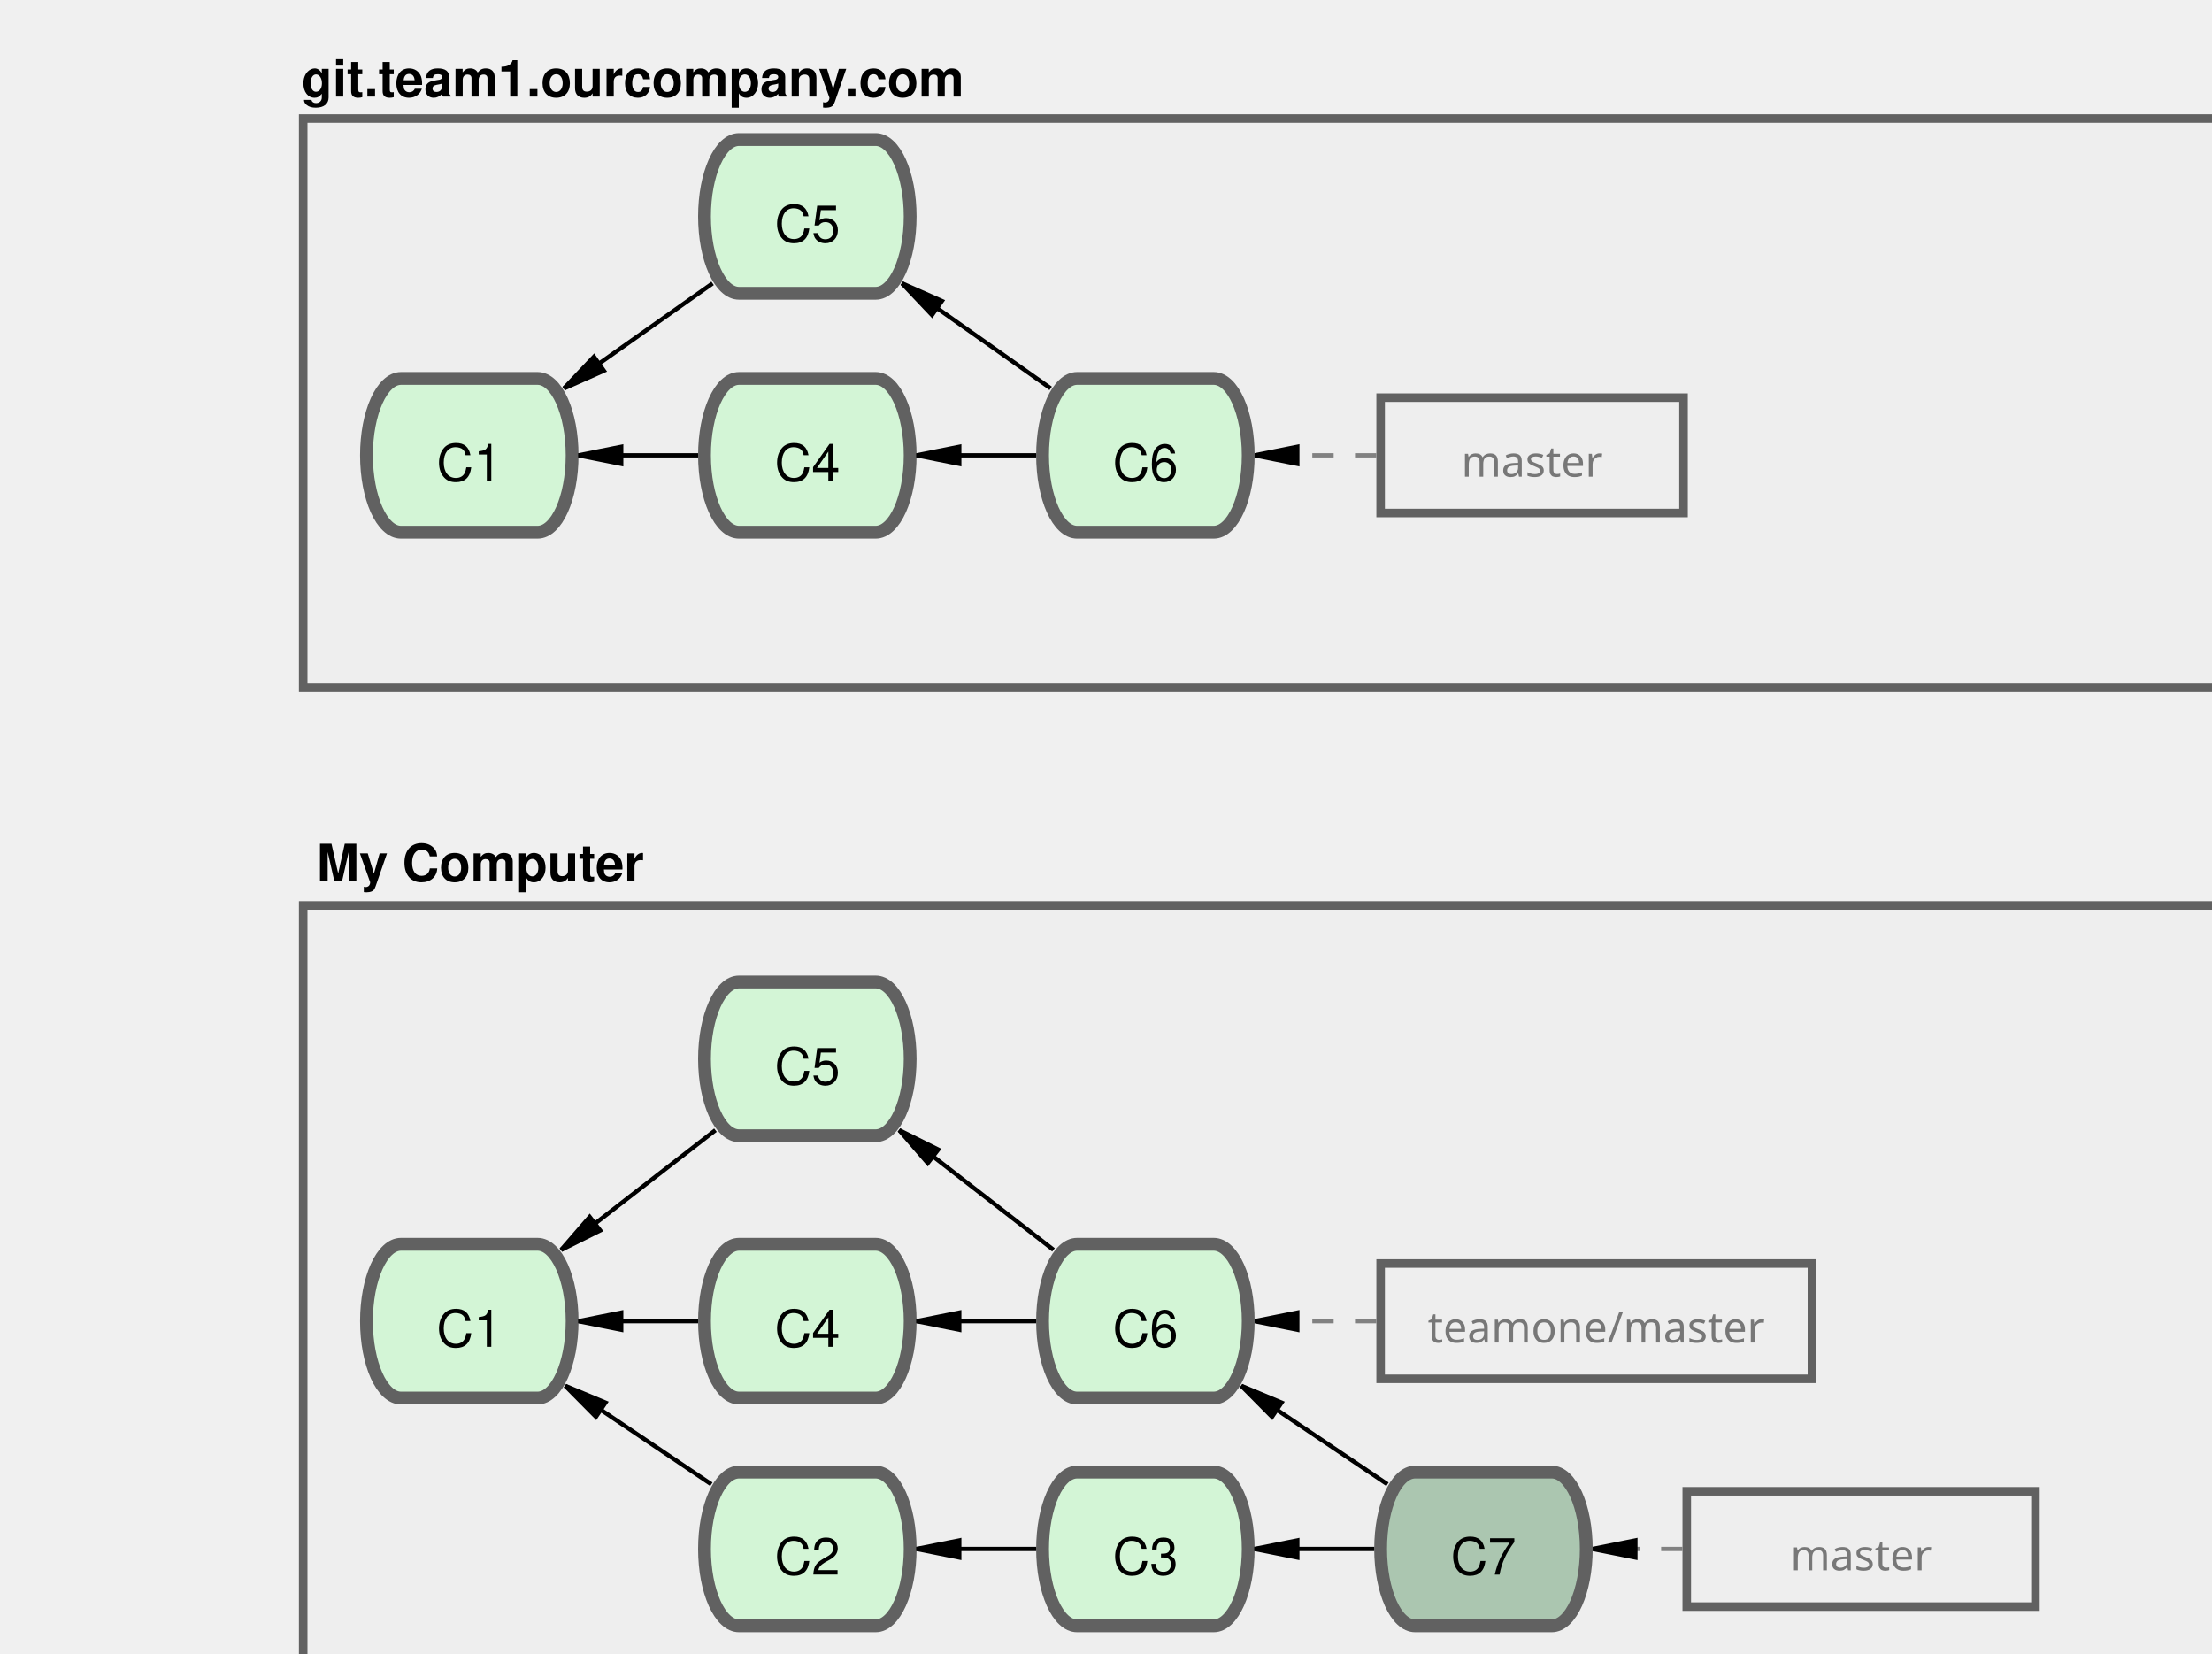
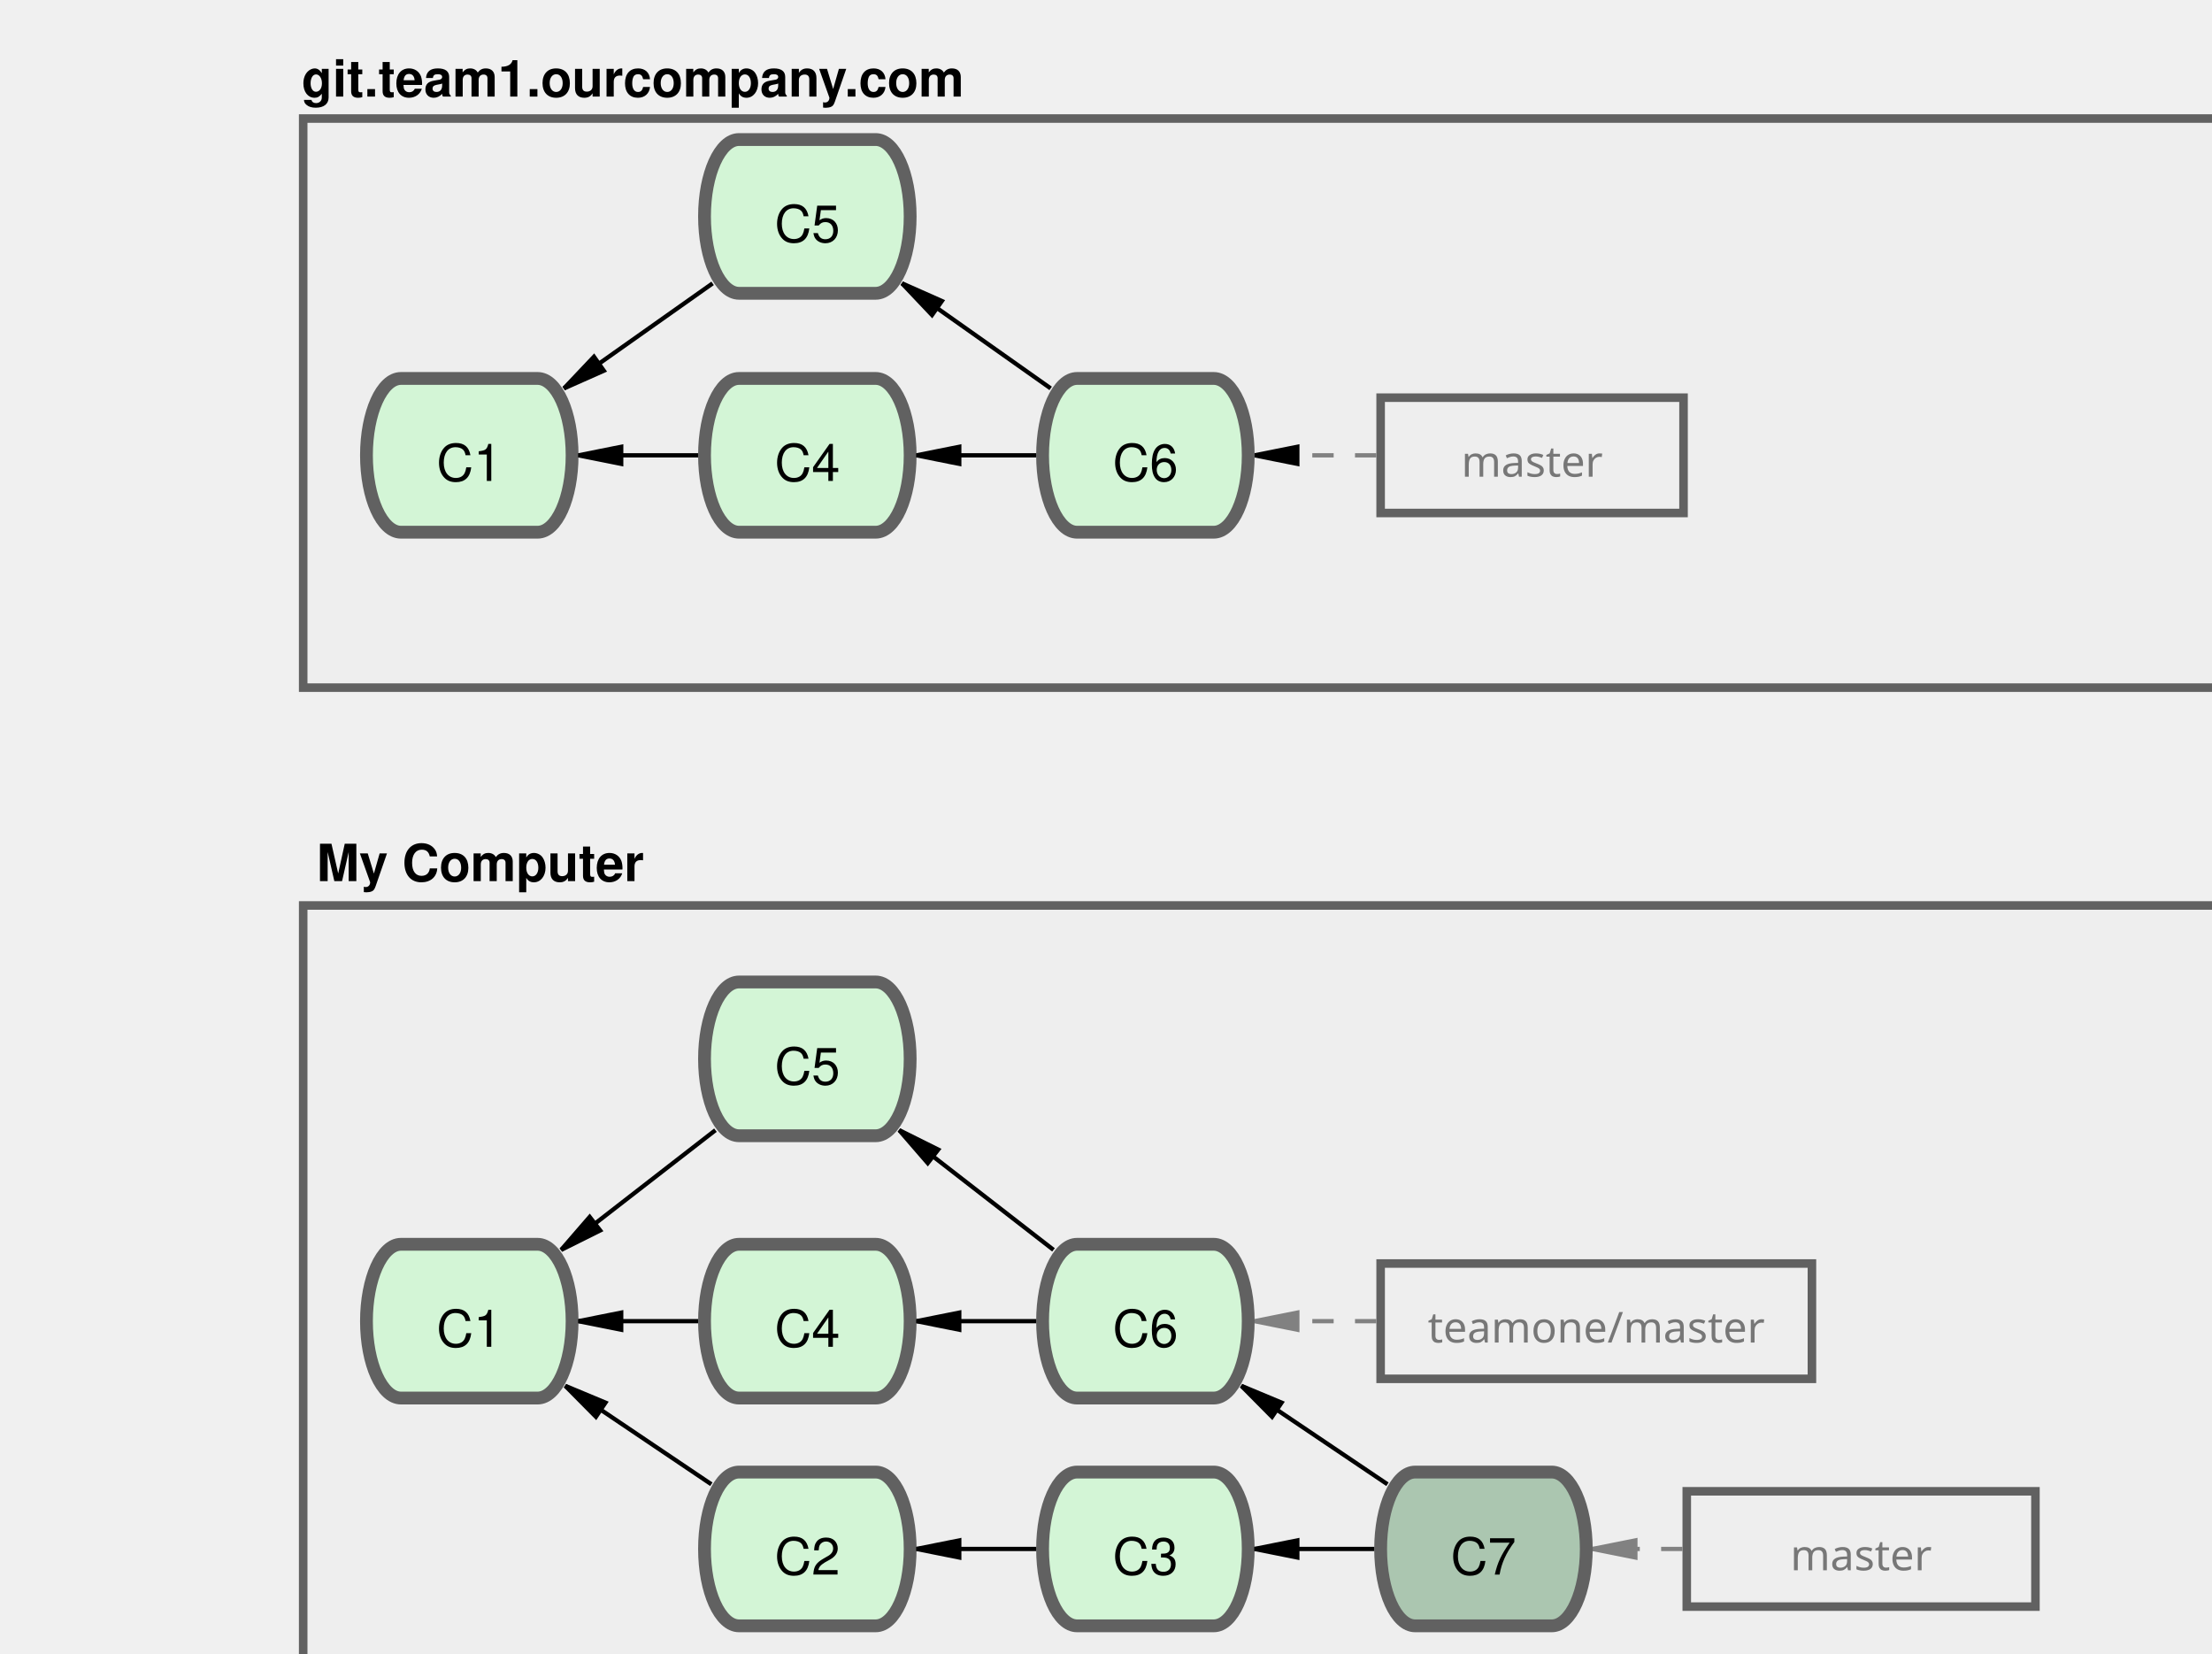
<svg xmlns="http://www.w3.org/2000/svg">
  <defs>
    <marker id="Arrow1Lend" orient="auto" refX="0.0" refY="0.0" style="overflow:visible;">
      <path d="M -10,0.0 L -10.0,-2.0 L 0.0,0.0 L -10.0,2.0 z " id="path3666" style="fill-rule:evenodd;stroke:#000000;stroke-width:1.0px;marker-start:none;" />
+     </marker>
+     <marker id="Arrow1Lend_818181" orient="auto" refX="0.0" refY="0.0" style="overflow:visible;">
+       <path d="M -10,0.0 L -10.0,-2.0 L 0.0,0.0 L -10.0,2.0 z " id="path3666" style="fill-rule:evenodd;stroke:#000000;stroke-width:1.0px;marker-start:none;fill:#818181;stroke:#818181" />
    </marker>
  </defs>
  <g style="stroke:#000000;fill:#fff">
    <rect height="188.0" id="1351" style="stroke:#616161;stroke-width:2px;fill:#eeeeee" width="516.0" x="71.0" y="212.0" />
    <rect height="10.595" id="1353" style="stroke:none;fill:none" width="37.0" x="93.975" y="195.0" />
    <text id="1353_text" style="fill:#000000;stroke:#000000;stroke-width:0px;font-family: Helvetica;font-size:12px" x="93.975" y="195.0">
      <tspan fill="#000000" font-family="Helvetica;,Sans-serif" font-size="12.0px" font-weight="bold" id="1353_line1" stroke="#000000" text-align="center" text-anchor="middle" x="112.475" y="206.298">
				My Computer
			</tspan>
    </text>
    <rect height="27.0" id="1357" style="stroke:#616161;stroke-width:2px;fill:#eeeeee" width="101.0" x="323.312" y="295.83" />
    <text id="1357_text" style="fill:#cccccc;stroke:#cccccc;stroke-width:0px;font-family: Luxi Sans;font-size:10px" x="323.312" y="295.83">
      <tspan fill="#777777" font-family="LucidaGrande;" font-size="10.0px" id="1357_line1" stroke="#777777" text-align="center" text-anchor="middle" x="373.812" y="314.33">
				teamone/master
			</tspan>
    </text>
    <rect height="27.0" id="1364" style="stroke:#616161;stroke-width:2px;fill:#eeeeee" width="81.652" x="395.0" y="349.161" />
    <text id="1364_text" style="fill:#cccccc;stroke:#cccccc;stroke-width:0px;font-family: Luxi Sans;font-size:10px" x="395.0" y="349.161">
      <tspan fill="#777777" font-family="LucidaGrande;" font-size="10.0px" id="1364_line1" stroke="#777777" text-align="center" text-anchor="middle" x="435.826" y="367.661">
				master
			</tspan>
    </text>
    <rect height="36.0" id="1369" rx="8.085" ry="18.0" style="stroke:#616161;stroke-width:3px;fill:#d3f5d6" width="48.157" x="164.982" y="344.661" />
    <text id="1369_text" style="fill:#000000;stroke:#000000;stroke-width:0px;font-family: Helvetica;font-size:12px" x="164.982" y="344.661">
      <tspan fill="#000000" font-family="LucidaGrande;" font-size="12.0px" id="1369_line1" stroke="#000000" text-align="center" text-anchor="middle" x="189.061" y="368.661">
				C2
			</tspan>
    </text>
    <rect height="36.0" id="1370" rx="8.085" ry="18.0" style="stroke:#616161;stroke-width:3px;fill:#d3f5d6" width="48.157" x="244.147" y="344.661" />
    <text id="1370_text" style="fill:#000000;stroke:#000000;stroke-width:0px;font-family: Helvetica;font-size:12px" x="244.147" y="344.661">
      <tspan fill="#000000" font-family="LucidaGrande;" font-size="12.0px" id="1370_line1" stroke="#000000" text-align="center" text-anchor="middle" x="268.226" y="368.661">
				C3
			</tspan>
    </text>
    <path d="M 242.647,362.661 L 214.639,362.661" id="1371" style="marker-start:none;stroke:#000000;marker-end:url(#Arrow1Lend);fill:none" />
-     <path d="M 322.312,309.33 L 293.805,309.33" id="1407" style="marker-start:none;stroke:#818181;marker-end:url(#Arrow1Lend);stroke-dasharray:5 5;fill:none" />
-     <path d="M 394.0,362.661 L 372.969,362.661" id="1408" style="marker-start:none;stroke:#818181;marker-end:url(#Arrow1Lend);stroke-dasharray:5 5;fill:none" />
+     <path d="M 322.312,309.33 L 293.805,309.33" id="1407" style="marker-start:none;stroke:#818181;marker-end:url(#Arrow1Lend_818181);stroke-dasharray:5 5;fill:none" />
+     <path d="M 394.0,362.661 L 372.969,362.661" id="1408" style="marker-start:none;stroke:#818181;marker-end:url(#Arrow1Lend_818181);stroke-dasharray:5 5;fill:none" />
    <rect height="133.245" id="1350" style="stroke:#616161;stroke-width:2px;fill:#eeeeee" width="516.0" x="71.0" y="27.755" />
    <rect height="27.0" id="1344" style="stroke:#616161;stroke-width:2px;fill:#eeeeee" width="70.932" x="323.312" y="93.107" />
    <text id="1344_text" style="fill:#cccccc;stroke:#cccccc;stroke-width:0px;font-family: Luxi Sans;font-size:10px" x="323.312" y="93.107">
      <tspan fill="#777777" font-family="LucidaGrande;" font-size="10.0px" id="1344_line1" stroke="#777777" text-align="center" text-anchor="middle" x="358.778" y="111.607">
				master
			</tspan>
    </text>
    <rect height="3.214" id="1352" style="stroke:none;fill:none" width="36.334" x="130.0" y="15.0" />
    <text id="1352_text" style="fill:#000000;stroke:#000000;stroke-width:0px;font-family: Helvetica;font-size:12px" x="130.0" y="15.0">
      <tspan fill="#000000" font-family="Helvetica;,Sans-serif" font-size="12.0px" font-weight="bold" id="1352_line1" stroke="#000000" text-align="center" text-anchor="middle" x="148.167" y="22.607">
				git.team1.ourcompany.com
			</tspan>
    </text>
    <rect height="36.0" id="1375" rx="8.085" ry="18.0" style="stroke:#616161;stroke-width:3px;fill:#d3f5d6" width="48.157" x="85.817" y="88.607" />
    <text id="1375_text" style="fill:#000000;stroke:#000000;stroke-width:0px;font-family: Helvetica;font-size:12px" x="85.817" y="88.607">
      <tspan fill="#000000" font-family="LucidaGrande;" font-size="12.0px" id="1375_line1" stroke="#000000" text-align="center" text-anchor="middle" x="109.896" y="112.607">
				C1
			</tspan>
    </text>
    <path d="M 322.312,106.607 L 293.805,106.607" id="1405" style="marker-start:none;stroke:#818181;marker-end:url(#Arrow1Lend);stroke-dasharray:5 5;fill:none" />
    <rect height="36.0" id="1379" rx="8.085" ry="18.0" style="stroke:#616161;stroke-width:3px;fill:#d3f5d6" width="48.157" x="164.982" y="32.67" />
    <text id="1379_text" style="fill:#000000;stroke:#000000;stroke-width:0px;font-family: Helvetica;font-size:12px" x="164.982" y="32.67">
      <tspan fill="#000000" font-family="LucidaGrande;" font-size="12.0px" id="1379_line1" stroke="#000000" text-align="center" text-anchor="middle" x="189.061" y="56.67">
				C5
			</tspan>
    </text>
    <rect height="36.0" id="1380" rx="8.085" ry="18.0" style="stroke:#616161;stroke-width:3px;fill:#d3f5d6" width="48.157" x="164.982" y="88.607" />
    <text id="1380_text" style="fill:#000000;stroke:#000000;stroke-width:0px;font-family: Helvetica;font-size:12px" x="164.982" y="88.607">
      <tspan fill="#000000" font-family="LucidaGrande;" font-size="12.0px" id="1380_line1" stroke="#000000" text-align="center" text-anchor="middle" x="189.061" y="112.607">
				C4
			</tspan>
    </text>
    <path d="M 163.482,106.607 L 135.475,106.607" id="1381" style="marker-start:none;stroke:#000000;marker-end:url(#Arrow1Lend);fill:none" />
    <rect height="36.0" id="1382" rx="8.085" ry="18.0" style="stroke:#616161;stroke-width:3px;fill:#d3f5d6" width="48.157" x="244.147" y="88.607" />
    <text id="1382_text" style="fill:#000000;stroke:#000000;stroke-width:0px;font-family: Helvetica;font-size:12px" x="244.147" y="88.607">
      <tspan fill="#000000" font-family="LucidaGrande;" font-size="12.0px" id="1382_line1" stroke="#000000" text-align="center" text-anchor="middle" x="268.226" y="112.607">
				C6
			</tspan>
    </text>
    <path d="M 242.647,106.607 L 214.639,106.607" id="1383" style="marker-start:none;stroke:#000000;marker-end:url(#Arrow1Lend);fill:none" />
    <path d="M 166.876,66.346 L 132.081,90.931" id="1409" style="marker-start:none;stroke:#000000;marker-end:url(#Arrow1Lend);fill:none" />
    <path d="M 246.041,90.931 L 211.246,66.346" id="1419" style="marker-start:none;stroke:#000000;marker-end:url(#Arrow1Lend);fill:none" />
    <rect height="36.0" id="1420" rx="8.085" ry="18.0" style="stroke:#616161;stroke-width:3px;fill:#d3f5d6" width="48.157" x="85.817" y="291.33" />
    <text id="1420_text" style="fill:#000000;stroke:#000000;stroke-width:0px;font-family: Helvetica;font-size:12px" x="85.817" y="291.33">
      <tspan fill="#000000" font-family="LucidaGrande;" font-size="12.0px" id="1420_line1" stroke="#000000" text-align="center" text-anchor="middle" x="109.896" y="315.33">
				C1
			</tspan>
    </text>
    <rect height="36.0" id="1421" rx="8.085" ry="18.0" style="stroke:#616161;stroke-width:3px;fill:#d3f5d6" width="48.157" x="164.982" y="229.915" />
    <text id="1421_text" style="fill:#000000;stroke:#000000;stroke-width:0px;font-family: Helvetica;font-size:12px" x="164.982" y="229.915">
      <tspan fill="#000000" font-family="LucidaGrande;" font-size="12.0px" id="1421_line1" stroke="#000000" text-align="center" text-anchor="middle" x="189.061" y="253.915">
				C5
			</tspan>
    </text>
    <rect height="36.0" id="1422" rx="8.085" ry="18.0" style="stroke:#616161;stroke-width:3px;fill:#d3f5d6" width="48.157" x="164.982" y="291.33" />
    <text id="1422_text" style="fill:#000000;stroke:#000000;stroke-width:0px;font-family: Helvetica;font-size:12px" x="164.982" y="291.33">
      <tspan fill="#000000" font-family="LucidaGrande;" font-size="12.0px" id="1422_line1" stroke="#000000" text-align="center" text-anchor="middle" x="189.061" y="315.33">
				C4
			</tspan>
    </text>
    <path d="M 163.482,309.33 L 135.475,309.33" id="1423" style="marker-start:none;stroke:#000000;marker-end:url(#Arrow1Lend);fill:none" />
    <rect height="36.0" id="1424" rx="8.085" ry="18.0" style="stroke:#616161;stroke-width:3px;fill:#d3f5d6" width="48.157" x="244.147" y="291.33" />
    <text id="1424_text" style="fill:#000000;stroke:#000000;stroke-width:0px;font-family: Helvetica;font-size:12px" x="244.147" y="291.33">
      <tspan fill="#000000" font-family="LucidaGrande;" font-size="12.0px" id="1424_line1" stroke="#000000" text-align="center" text-anchor="middle" x="268.226" y="315.33">
				C6
			</tspan>
    </text>
    <path d="M 242.647,309.33 L 214.639,309.33" id="1425" style="marker-start:none;stroke:#000000;marker-end:url(#Arrow1Lend);fill:none" />
    <path d="M 167.541,264.61 L 131.416,292.635" id="1426" style="marker-start:none;stroke:#000000;marker-end:url(#Arrow1Lend);fill:none" />
    <path d="M 246.706,292.635 L 210.581,264.61" id="1427" style="marker-start:none;stroke:#000000;marker-end:url(#Arrow1Lend);fill:none" />
    <path d="M 166.579,347.516 L 132.377,324.475" id="1428" style="marker-start:none;stroke:#000000;marker-end:url(#Arrow1Lend);fill:none" />
    <rect height="36.0" id="1429" rx="8.085" ry="18.0" style="stroke:#616161;stroke-width:3px;fill:#abc6b0" width="48.157" x="323.312" y="344.661" />
    <text id="1429_text" style="fill:#000000;stroke:#000000;stroke-width:0px;font-family: Helvetica;font-size:12px" x="323.312" y="344.661">
      <tspan fill="#000000" font-family="LucidaGrande;" font-size="12.0px" id="1429_line1" stroke="#000000" text-align="center" text-anchor="middle" x="347.391" y="368.661">
				C7
			</tspan>
    </text>
    <path d="M 321.812,362.661 L 293.805,362.661" id="1430" style="marker-start:none;stroke:#000000;marker-end:url(#Arrow1Lend);fill:none" />
    <path d="M 324.909,347.516 L 290.707,324.475" id="1431" style="marker-start:none;stroke:#000000;marker-end:url(#Arrow1Lend);fill:none" />
  </g>
</svg>
